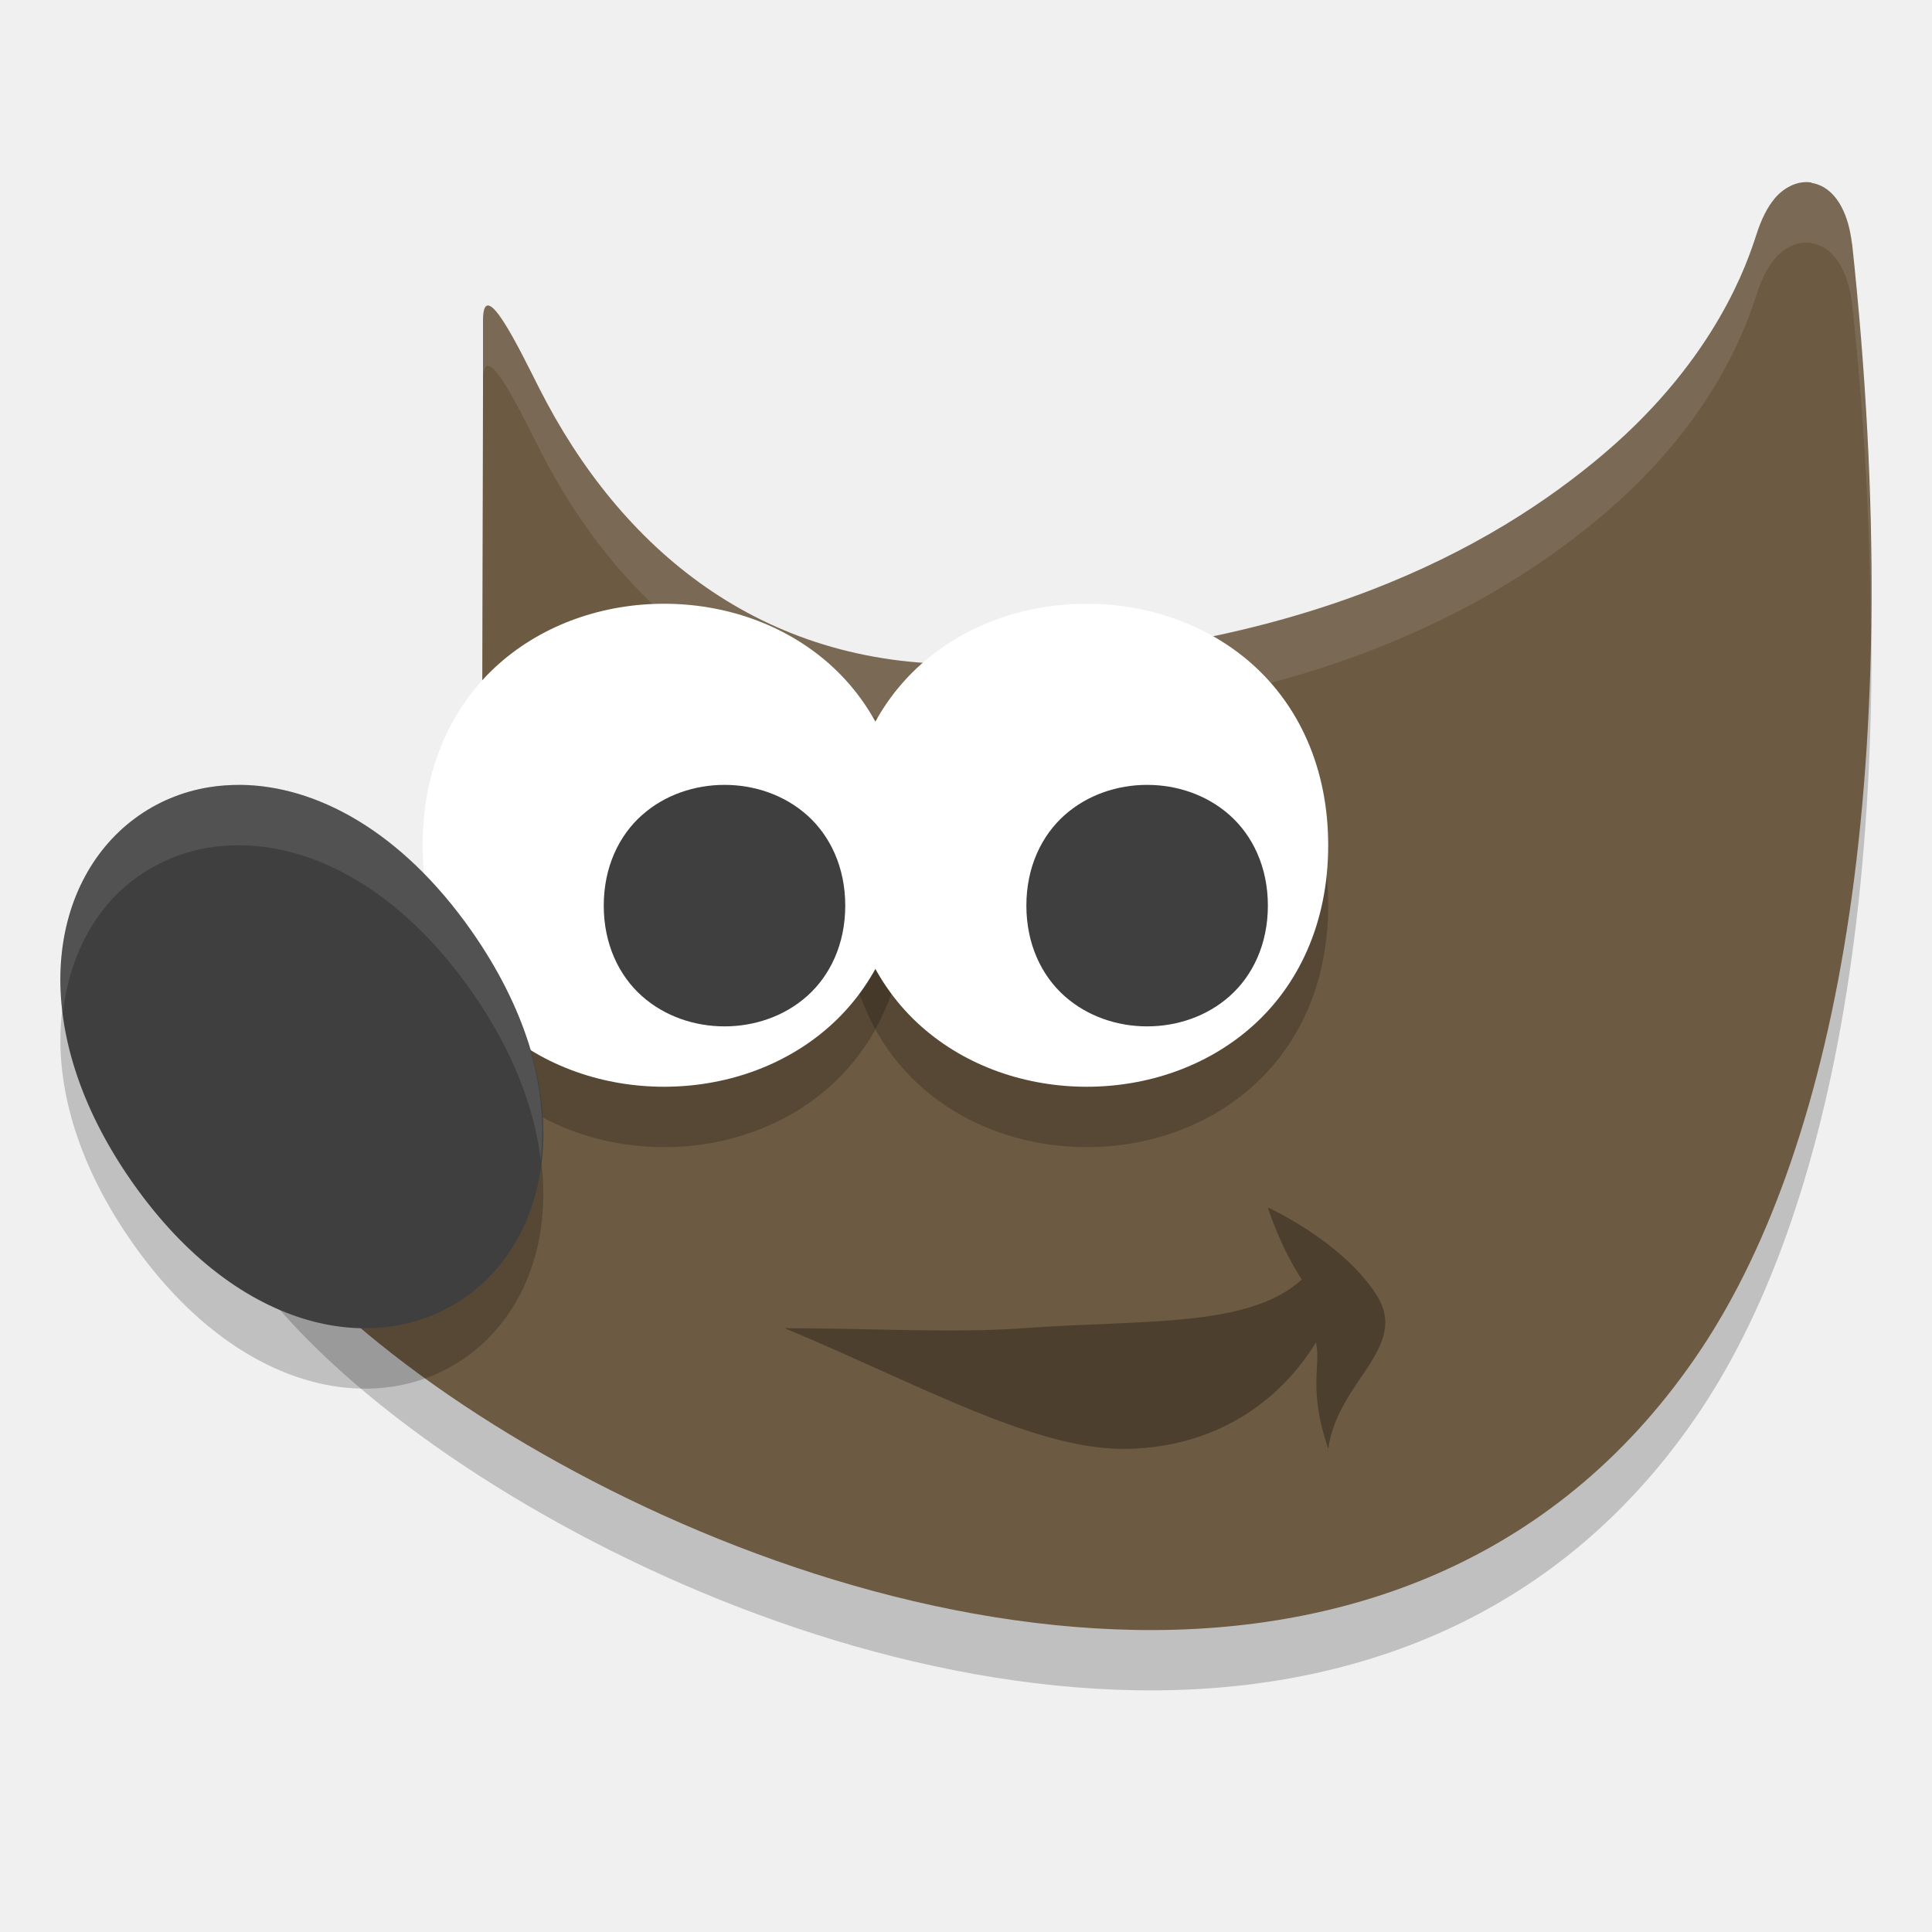
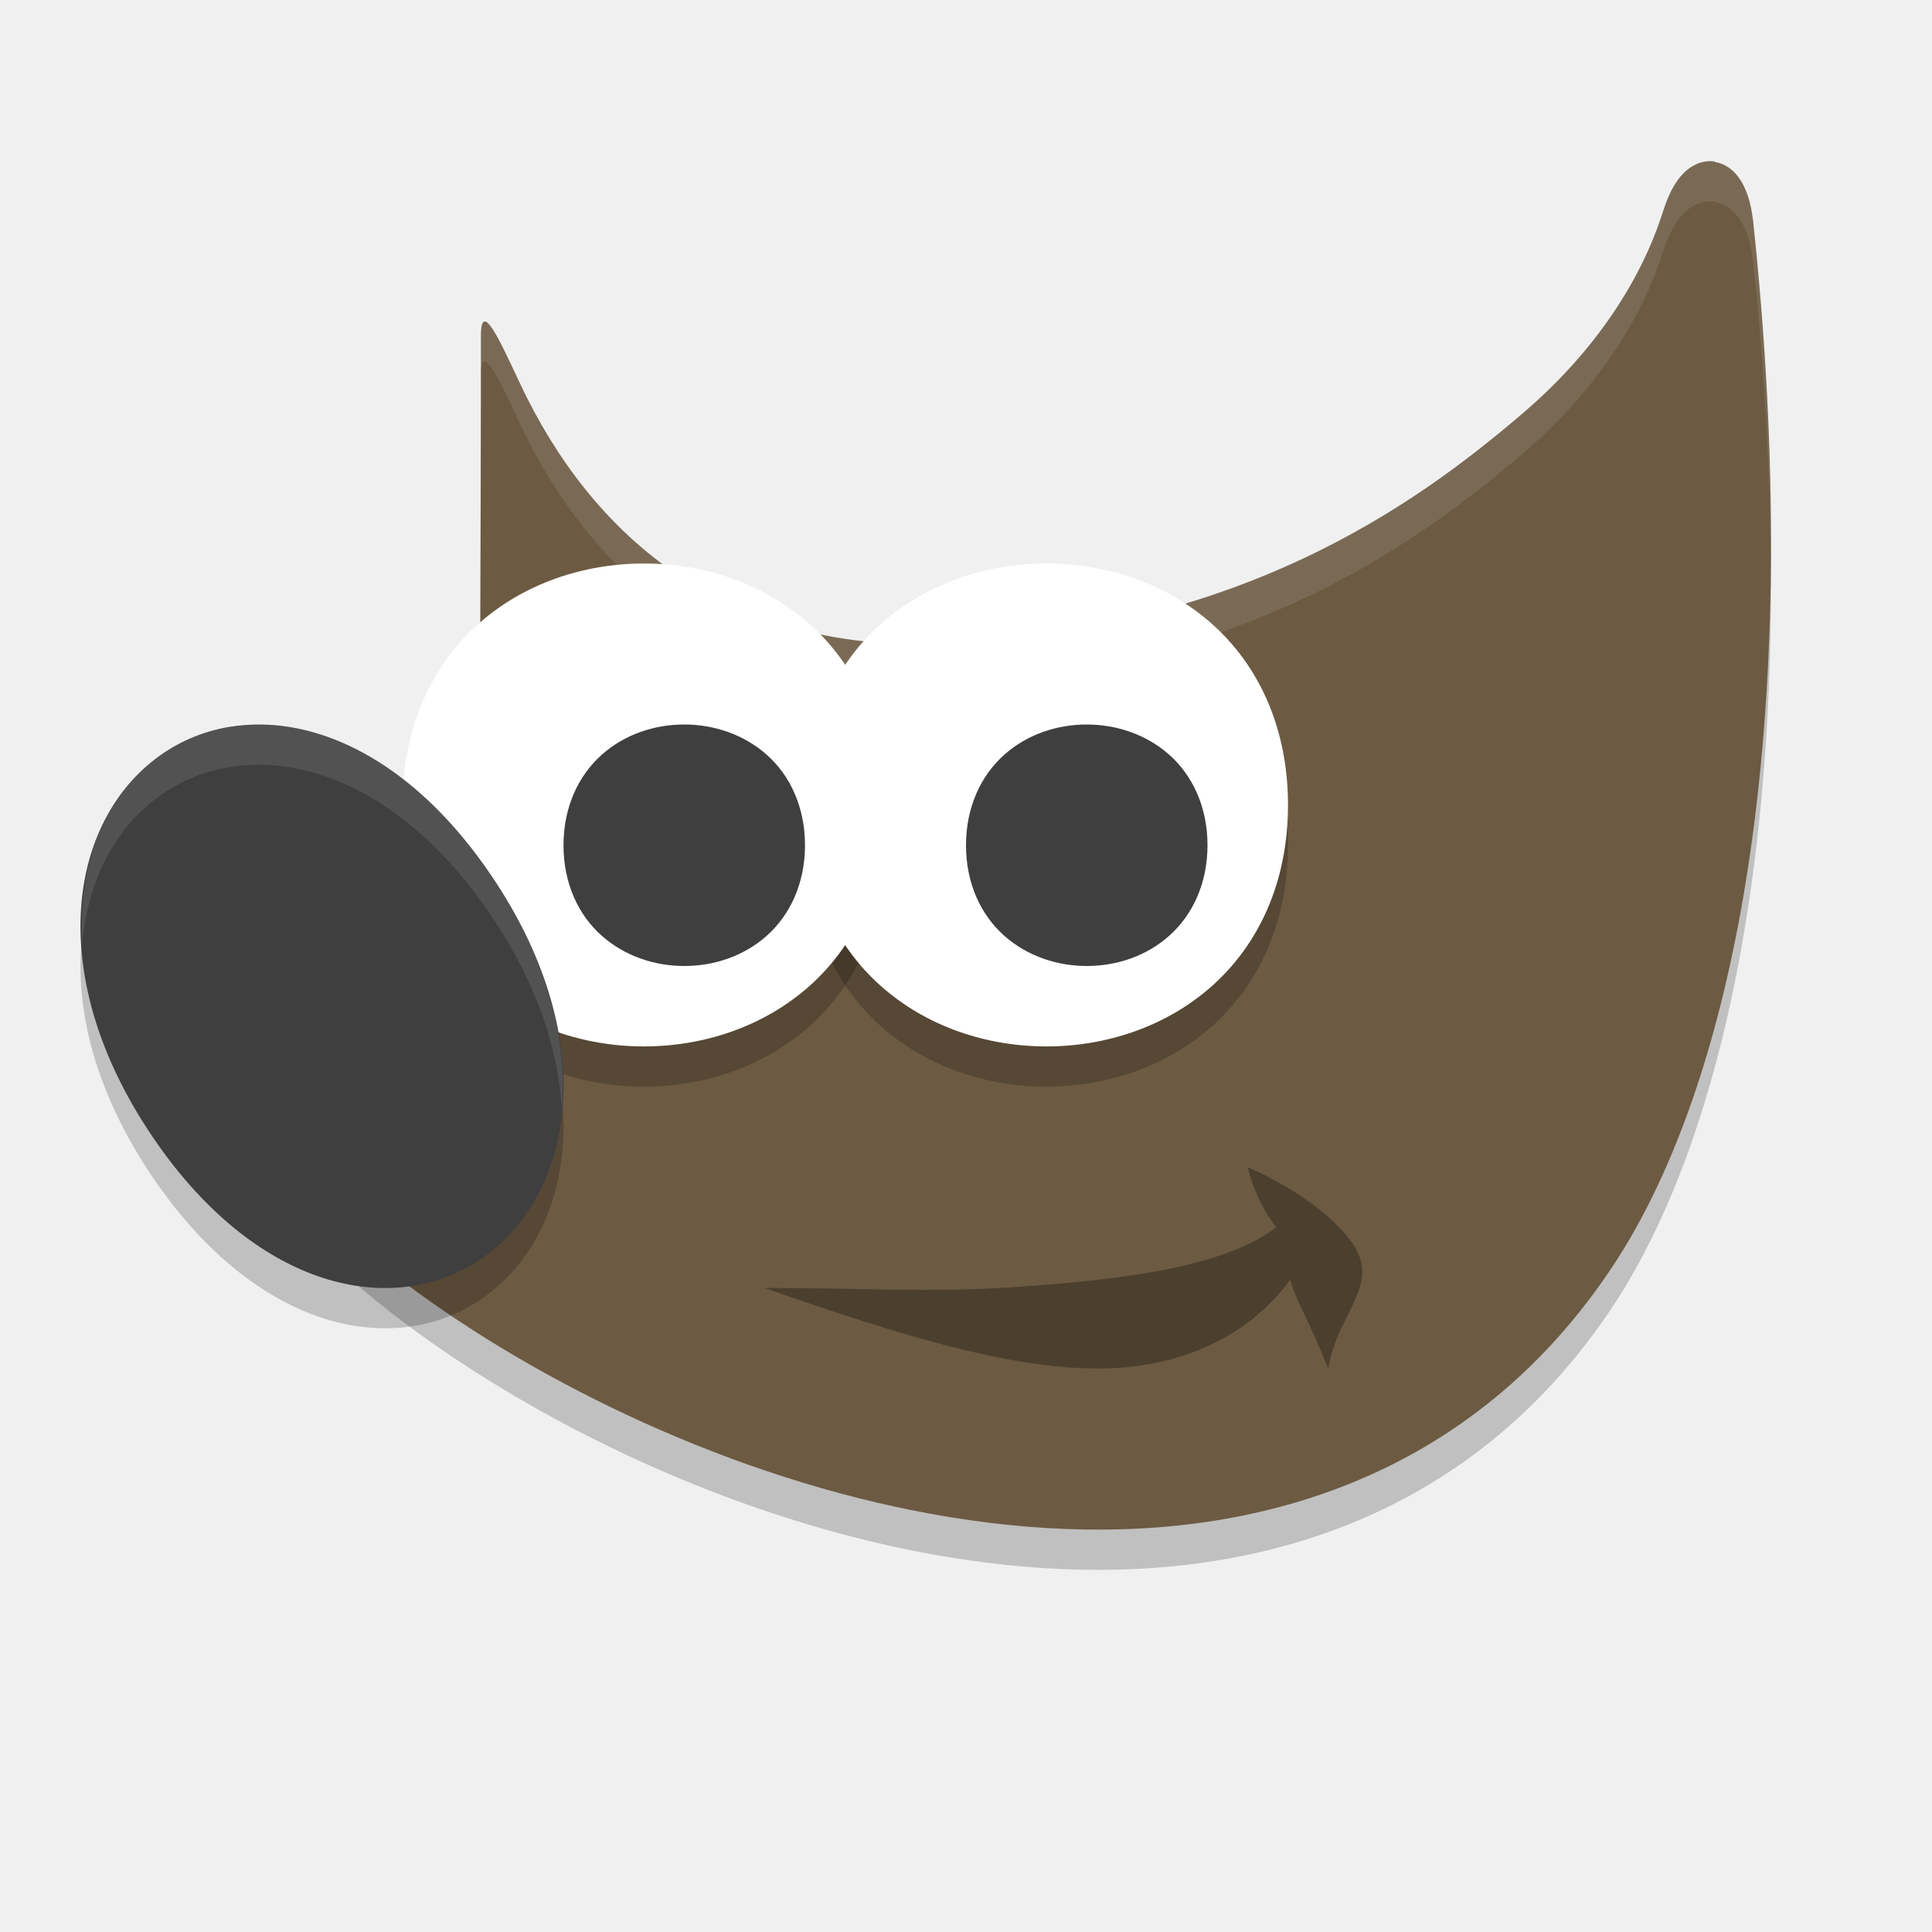
- <svg xmlns="http://www.w3.org/2000/svg" width="32" height="32" version="1.1">
-   <path style="opacity:.2;fill-rule:evenodd" d="m30.004 4.023c-0.248-0.039-0.471 0.101-0.606 0.26-0.134 0.16-0.227 0.357-0.308 0.607-0.14 0.431-0.655 2.032-2.511 3.614-1.856 1.582-5.057 3.353-10.604 3.495-3.373 0.039-5.7-1.41-7.045-4.072-0.336-0.664-0.93-1.902-0.93-1.115v1.218l-0.017 6.303 0.034 0.083s0.302 0.671-0.017 1.576c-0.319 0.904-1.473 2.224-4.288 3.069l-0.344 0.102 0.065 0.362c0.156 0.878 0.778 1.777 1.697 2.698 0.919 0.921 2.148 1.853 3.58 2.695 2.864 1.685 6.533 3.016 10.097 3.078 3.564 0.062 7.052-1.184 9.359-4.636 2.307-3.452 3.433-9.741 2.511-18.321h-0.002c-0.029-0.236-0.081-0.437-0.174-0.613-0.093-0.176-0.25-0.358-0.498-0.398z" />
-   <path style="fill-rule:evenodd;fill:#6c5a42" d="m30.004 3.023c-0.248-0.039-0.471 0.101-0.606 0.26-0.134 0.16-0.227 0.357-0.308 0.607-0.14 0.431-0.655 2.032-2.511 3.614-1.856 1.582-5.057 3.353-10.604 3.495-3.373 0.039-5.7-1.91-7.045-4.571-0.336-0.664-0.93-1.902-0.93-1.115v1.218l-0.017 6.803 0.034 0.083s0.302 0.671-0.017 1.576c-0.319 0.904-1.473 2.224-4.288 3.069l-0.344 0.102 0.065 0.362c0.156 0.878 0.778 1.777 1.697 2.698 0.919 0.921 2.148 1.853 3.58 2.695 2.864 1.685 6.533 3.016 10.097 3.078 3.564 0.062 7.052-1.184 9.359-4.636 2.307-3.452 3.433-9.741 2.511-18.321h-0.002c-0.029-0.236-0.081-0.437-0.174-0.613-0.093-0.176-0.25-0.358-0.498-0.398z" />
-   <path style="opacity:.1;fill-rule:evenodd;fill:#ffffff" d="m30.004 3.023c-0.248-0.039-0.471 0.1-0.605 0.26-0.134 0.16-0.228 0.358-0.309 0.607-0.14 0.431-0.654 2.031-2.51 3.613-1.856 1.582-5.058 3.353-10.605 3.496-3.373 0.039-5.7-1.911-7.045-4.572-0.336-0.664-0.93-1.901-0.93-1.113v1c0-0.788 0.594 0.449 0.93 1.113 1.345 2.662 3.672 4.612 7.045 4.572 5.548-0.143 8.749-1.914 10.605-3.496 1.856-1.582 2.37-3.182 2.51-3.613 0.081-0.249 0.174-0.448 0.309-0.607 0.134-0.16 0.357-0.299 0.605-0.26v0.006c0.248 0.039 0.405 0.222 0.498 0.398 0.093 0.176 0.145 0.378 0.174 0.613h0.002c0.206 1.917 0.295 3.699 0.307 5.381 0.03-1.96-0.06-4.081-0.307-6.381h-0.002c-0.029-0.236-0.081-0.437-0.174-0.613-0.093-0.176-0.25-0.359-0.498-0.398v-0.006zm-22.004 3.508-0.018 6.803 0.002 0.006 0.016-5.809v-1zm0.074 8.119c-0.023 0.114-0.031 0.22-0.074 0.344-0.319 0.904-1.473 2.224-4.287 3.068l-0.344 0.102 0.064 0.363c0.033 0.188 0.098 0.377 0.172 0.566l0.107-0.031c2.814-0.845 3.968-2.164 4.287-3.068 0.237-0.671 0.144-1.108 0.074-1.344z" />
-   <path style="opacity:.2;fill-rule:evenodd" d="m17.999 11c-0.99 0-1.984 0.327-2.741 1-0.757 0.673-1.258 1.699-1.258 3.001 0 1.302 0.501 2.326 1.258 2.999s1.752 1 2.741 1 1.984-0.327 2.741-1c0.757-0.673 1.259-1.697 1.259-2.999 0-1.302-0.502-2.328-1.259-3.001-0.757-0.673-1.752-1-2.741-1z" />
-   <path style="opacity:.2;fill-rule:evenodd" d="m10.999 11c-0.99 0-1.984 0.327-2.741 1-0.757 0.673-1.258 1.699-1.258 3.001 0 1.302 0.501 2.326 1.258 2.999s1.752 1 2.741 1 1.984-0.327 2.741-1c0.757-0.673 1.259-1.697 1.259-2.999 0-1.302-0.502-2.328-1.259-3.001-0.757-0.673-1.752-1-2.741-1z" />
-   <path style="fill-rule:evenodd;fill:#ffffff" d="m10.999 10c-0.99 0-1.984 0.327-2.741 1-0.757 0.673-1.258 1.699-1.258 3.001 0 1.302 0.501 2.326 1.258 2.999s1.752 1 2.741 1 1.984-0.327 2.741-1c0.757-0.673 1.259-1.697 1.259-2.999 0-1.302-0.502-2.328-1.259-3.001-0.757-0.673-1.752-1-2.741-1z" />
-   <path style="fill-rule:evenodd;fill:#3f3f3f" d="m12 13c-0.49 0-0.986 0.162-1.367 0.501-0.382 0.339-0.633 0.862-0.633 1.499 0 0.637 0.251 1.159 0.633 1.499 0.382 0.339 0.877 0.501 1.367 0.501s0.986-0.162 1.367-0.501c0.382-0.339 0.633-0.862 0.633-1.499 0-0.637-0.251-1.159-0.633-1.499-0.382-0.339-0.877-0.501-1.367-0.501z" />
-   <path style="opacity:.3;fill-rule:evenodd" d="m13 21.999c1.444 0 2.76 0.086 3.954 0 1.983-0.145 3.727-0.001 4.608-0.806-0.373-0.569-0.562-1.193-0.562-1.193s1.206 0.543 1.789 1.432c0.581 0.886-0.637 1.432-0.789 2.566-0.338-0.996-0.118-1.369-0.203-1.765-0.615 1.005-1.674 1.726-3.099 1.765-1.517 0.042-3.448-1.058-5.697-1.997z" />
-   <path style="opacity:.2;fill-rule:evenodd" d="m3.983 14c-0.177 0-0.352 0.011-0.521 0.039-0.451 0.073-0.869 0.25-1.229 0.517-1.441 1.069-1.82 3.491-0.041 6.027 1.779 2.536 4.134 2.93 5.574 1.861s1.821-3.491 0.042-6.027c-1.168-1.664-2.583-2.406-3.826-2.417z" />
-   <path style="fill-rule:evenodd;fill:#3f3f3f" d="m3.983 13c-0.177 0-0.352 0.011-0.521 0.039-0.451 0.073-0.869 0.25-1.229 0.517-1.441 1.069-1.82 3.491-0.041 6.027 1.779 2.536 4.134 2.93 5.574 1.861s1.821-3.491 0.042-6.027c-1.168-1.664-2.583-2.406-3.826-2.417z" />
-   <path style="fill-rule:evenodd;fill:#ffffff" d="m17.999 10c-0.99 0-1.984 0.327-2.741 1-0.757 0.673-1.258 1.699-1.258 3.001 0 1.302 0.501 2.326 1.258 2.999s1.752 1 2.741 1 1.984-0.327 2.741-1c0.757-0.673 1.259-1.697 1.259-2.999 0-1.302-0.502-2.328-1.259-3.001-0.757-0.673-1.752-1-2.741-1z" />
-   <path style="fill-rule:evenodd;fill:#3f3f3f" d="m19 13c-0.49 0-0.986 0.162-1.367 0.501-0.382 0.339-0.633 0.862-0.633 1.499 0 0.637 0.251 1.159 0.633 1.499 0.382 0.339 0.877 0.501 1.367 0.501s0.986-0.162 1.367-0.501c0.382-0.339 0.633-0.862 0.633-1.499 0-0.637-0.251-1.159-0.633-1.499-0.382-0.339-0.877-0.501-1.367-0.501z" />
-   <path style="opacity:.1;fill-rule:evenodd;fill:#ffffff" d="m3.982 13c-0.177 0-0.352 0.011-0.521 0.039-0.451 0.073-0.868 0.25-1.229 0.518-0.888 0.658-1.366 1.832-1.191 3.229 0.105-0.947 0.527-1.736 1.191-2.229 0.36-0.267 0.777-0.444 1.229-0.518 0.169-0.028 0.344-0.039 0.521-0.039 1.242 0.011 2.658 0.752 3.826 2.416 0.683 0.974 1.042 1.929 1.15 2.799 0.123-1.106-0.192-2.432-1.15-3.799-1.168-1.664-2.584-2.405-3.826-2.416z" />
+ <svg xmlns="http://www.w3.org/2000/svg" width="24" height="24" version="1.1">
+   <path style="opacity:.2;fill-rule:evenodd" d="m21.303 2.507c-0.174-0.028-0.33 0.07-0.424 0.182-0.094 0.112-0.159 0.25-0.216 0.425-0.098 0.302-0.458 1.423-1.758 2.53-1.299 1.108-3.54 2.757-7.423 2.857-2.361 0.028-3.99-1.187-4.931-3.05-0.235-0.465-0.577-1.332-0.577-0.78v0.852l-0.012 4.412 0.024 0.058s0.212 0.47-0.012 1.103c-0.224 0.633-1.105 1.557-3.075 2.148l-0.241 0.072 0.046 0.254c0.109 0.614 0.545 1.244 1.188 1.889 0.643 0.645 1.504 1.297 2.506 1.886 2.005 1.179 4.573 2.111 7.068 2.155 2.495 0.044 4.936-0.829 6.551-3.245 1.615-2.416 2.403-7.028 1.758-13.035h-0.001c-0.021-0.165-0.057-0.306-0.122-0.429-0.065-0.123-0.175-0.251-0.349-0.278z" />
+   <path style="fill-rule:evenodd;fill:#6c5a42" d="m21.303 2.007c-0.174-0.028-0.33 0.07-0.424 0.182-0.094 0.112-0.159 0.25-0.216 0.425-0.098 0.302-0.458 1.423-1.758 2.53-1.299 1.108-3.54 2.757-7.423 2.857-2.361 0.028-3.99-1.187-4.931-3.05-0.235-0.465-0.577-1.332-0.577-0.78v0.852l-0.012 4.412 0.024 0.058s0.212 0.47-0.012 1.103c-0.224 0.633-1.105 1.557-3.075 2.148l-0.241 0.072 0.046 0.254c0.109 0.614 0.545 1.244 1.188 1.889 0.643 0.645 1.504 1.297 2.506 1.886 2.005 1.179 4.573 2.111 7.068 2.155 2.495 0.044 4.936-0.829 6.551-3.245 1.615-2.416 2.403-7.028 1.758-13.035h-0.001c-0.021-0.165-0.057-0.306-0.122-0.429-0.065-0.123-0.175-0.251-0.349-0.278z" />
+   <path style="opacity:.1;fill-rule:evenodd;fill:#ffffff" d="m21.303 2.007c-0.174-0.028-0.33 0.07-0.424 0.182-0.094 0.112-0.159 0.25-0.216 0.425-0.098 0.302-0.459 1.423-1.758 2.53-1.299 1.108-3.54 2.757-7.423 2.856-2.361 0.028-3.99-1.187-4.932-3.05-0.235-0.465-0.577-1.332-0.577-0.78v0.5c0-0.551 0.342 0.315 0.577 0.78 0.942 1.863 2.57 3.077 4.932 3.05 3.883-0.1 6.124-1.749 7.423-2.856 1.299-1.108 1.66-2.228 1.758-2.53 0.057-0.174 0.122-0.313 0.216-0.425 0.094-0.112 0.25-0.209 0.424-0.182v0.004c0.174 0.028 0.283 0.155 0.349 0.278 0.065 0.123 0.102 0.265 0.122 0.43h0.001c0.147 1.369 0.216 2.661 0.222 3.876 0.015-1.356-0.054-2.818-0.222-4.376h-0.001c-0.021-0.165-0.057-0.306-0.122-0.43-0.065-0.123-0.175-0.251-0.349-0.278v-0.004zm-15.329 3.016-0.012 4.412 0.001 0.003 0.011-3.915v-0.5zm0.08 5.239c-0.016 0.105-0.038 0.215-0.08 0.334-0.224 0.633-1.105 1.557-3.075 2.148l-0.24 0.071 0.046 0.253c0.013 0.072 0.031 0.145 0.053 0.218l0.142-0.042c1.97-0.591 2.852-1.515 3.075-2.148 0.123-0.347 0.113-0.636 0.08-0.834z" />
+   <path style="opacity:.3;fill-rule:evenodd" d="m9.5 15.999c1.071 0 2.048 0.054 2.934 0 1.472-0.091 2.766-0.251 3.42-0.753-0.277-0.356-0.354-0.746-0.354-0.746s0.832 0.34 1.265 0.895c0.431 0.554-0.152 0.895-0.265 1.604-0.251-0.622-0.408-0.856-0.472-1.103-0.456 0.628-1.243 1.079-2.3 1.103-1.126 0.026-2.559-0.412-4.228-0.999z" />
+   <path style="opacity:.2;fill-rule:evenodd" d="m7.999 7.5c-0.742 0-1.488 0.245-2.056 0.75-0.568 0.505-0.944 1.274-0.944 2.25 0 0.976 0.376 1.745 0.944 2.249 0.568 0.505 1.314 0.75 2.056 0.75 0.742 0 1.488-0.245 2.056-0.75s0.945-1.273 0.945-2.249c0-0.976-0.377-1.746-0.945-2.25-0.568-0.505-1.314-0.75-2.056-0.75z" />
+   <path style="opacity:.2;fill-rule:evenodd" d="m12.999 7.5c-0.742 0-1.488 0.245-2.056 0.75-0.568 0.505-0.944 1.274-0.944 2.25 0 0.976 0.376 1.745 0.944 2.249 0.568 0.505 1.314 0.75 2.056 0.75 0.742 0 1.488-0.245 2.056-0.75s0.945-1.273 0.945-2.249c0-0.976-0.377-1.746-0.945-2.25-0.568-0.505-1.314-0.75-2.056-0.75z" />
+   <path style="fill-rule:evenodd;fill:#ffffff" d="m7.999 7c-0.742 0-1.488 0.245-2.056 0.75-0.568 0.505-0.944 1.274-0.944 2.25 0 0.976 0.376 1.745 0.944 2.249 0.568 0.505 1.314 0.75 2.056 0.75 0.742 0 1.488-0.245 2.056-0.75s0.945-1.273 0.945-2.249c0-0.976-0.377-1.746-0.945-2.25-0.568-0.505-1.314-0.75-2.056-0.75z" />
+   <path style="fill-rule:evenodd;fill:#3f3f3f" d="m8.5 9c-0.368 0-0.739 0.121-1.025 0.376-0.286 0.254-0.475 0.646-0.475 1.124 0 0.478 0.188 0.87 0.475 1.124 0.286 0.254 0.658 0.376 1.025 0.376 0.368 0 0.739-0.121 1.025-0.376 0.286-0.254 0.475-0.646 0.475-1.124 0-0.478-0.188-0.87-0.475-1.124-0.286-0.254-0.658-0.376-1.025-0.376z" />
+   <path style="opacity:.2;fill-rule:evenodd" d="m3.237 9.5c-0.133 0-0.264 0.009-0.391 0.03-0.338 0.057-0.652 0.194-0.922 0.402-1.08 0.831-1.365 2.715-0.03 4.688 1.335 1.973 3.1 2.279 4.181 1.448 1.08-0.831 1.366-2.715 0.031-4.688-0.876-1.295-1.937-1.871-2.869-1.88z" />
+   <path style="fill-rule:evenodd;fill:#3f3f3f" d="m3.237 9c-0.133 0-0.264 0.009-0.391 0.03-0.338 0.057-0.652 0.194-0.922 0.402-1.08 0.831-1.365 2.715-0.03 4.688 1.335 1.973 3.1 2.279 4.181 1.448 1.08-0.831 1.366-2.715 0.031-4.688-0.876-1.295-1.937-1.871-2.869-1.88z" />
+   <path style="fill-rule:evenodd;fill:#ffffff" d="m12.999 7c-0.742 0-1.488 0.245-2.056 0.75-0.568 0.505-0.944 1.274-0.944 2.25 0 0.976 0.376 1.745 0.944 2.249 0.568 0.505 1.314 0.75 2.056 0.75 0.742 0 1.488-0.245 2.056-0.75s0.945-1.273 0.945-2.249c0-0.976-0.377-1.746-0.945-2.25-0.568-0.505-1.314-0.75-2.056-0.75z" />
+   <path style="fill-rule:evenodd;fill:#3f3f3f" d="m13.5 9c-0.368 0-0.739 0.121-1.025 0.376-0.286 0.254-0.475 0.646-0.475 1.124 0 0.478 0.188 0.87 0.475 1.124 0.286 0.254 0.658 0.376 1.025 0.376 0.368 0 0.739-0.121 1.025-0.376 0.286-0.254 0.475-0.646 0.475-1.124 0-0.478-0.188-0.87-0.475-1.124-0.286-0.254-0.658-0.376-1.025-0.376z" />
+   <path style="opacity:.1;fill-rule:evenodd;fill:#ffffff" d="m3.236 9c-0.133 0-0.264 0.01-0.391 0.031-0.338 0.057-0.652 0.193-0.922 0.4-0.62 0.477-0.962 1.307-0.902 2.295 0.067-0.765 0.39-1.401 0.902-1.795 0.27-0.208 0.583-0.343 0.922-0.4 0.127-0.022 0.258-0.031 0.391-0.031 0.932 0.009 1.993 0.584 2.869 1.879 0.569 0.841 0.829 1.661 0.873 2.395 0.074-0.848-0.171-1.857-0.873-2.895-0.876-1.295-1.937-1.87-2.869-1.879z" />
</svg>
